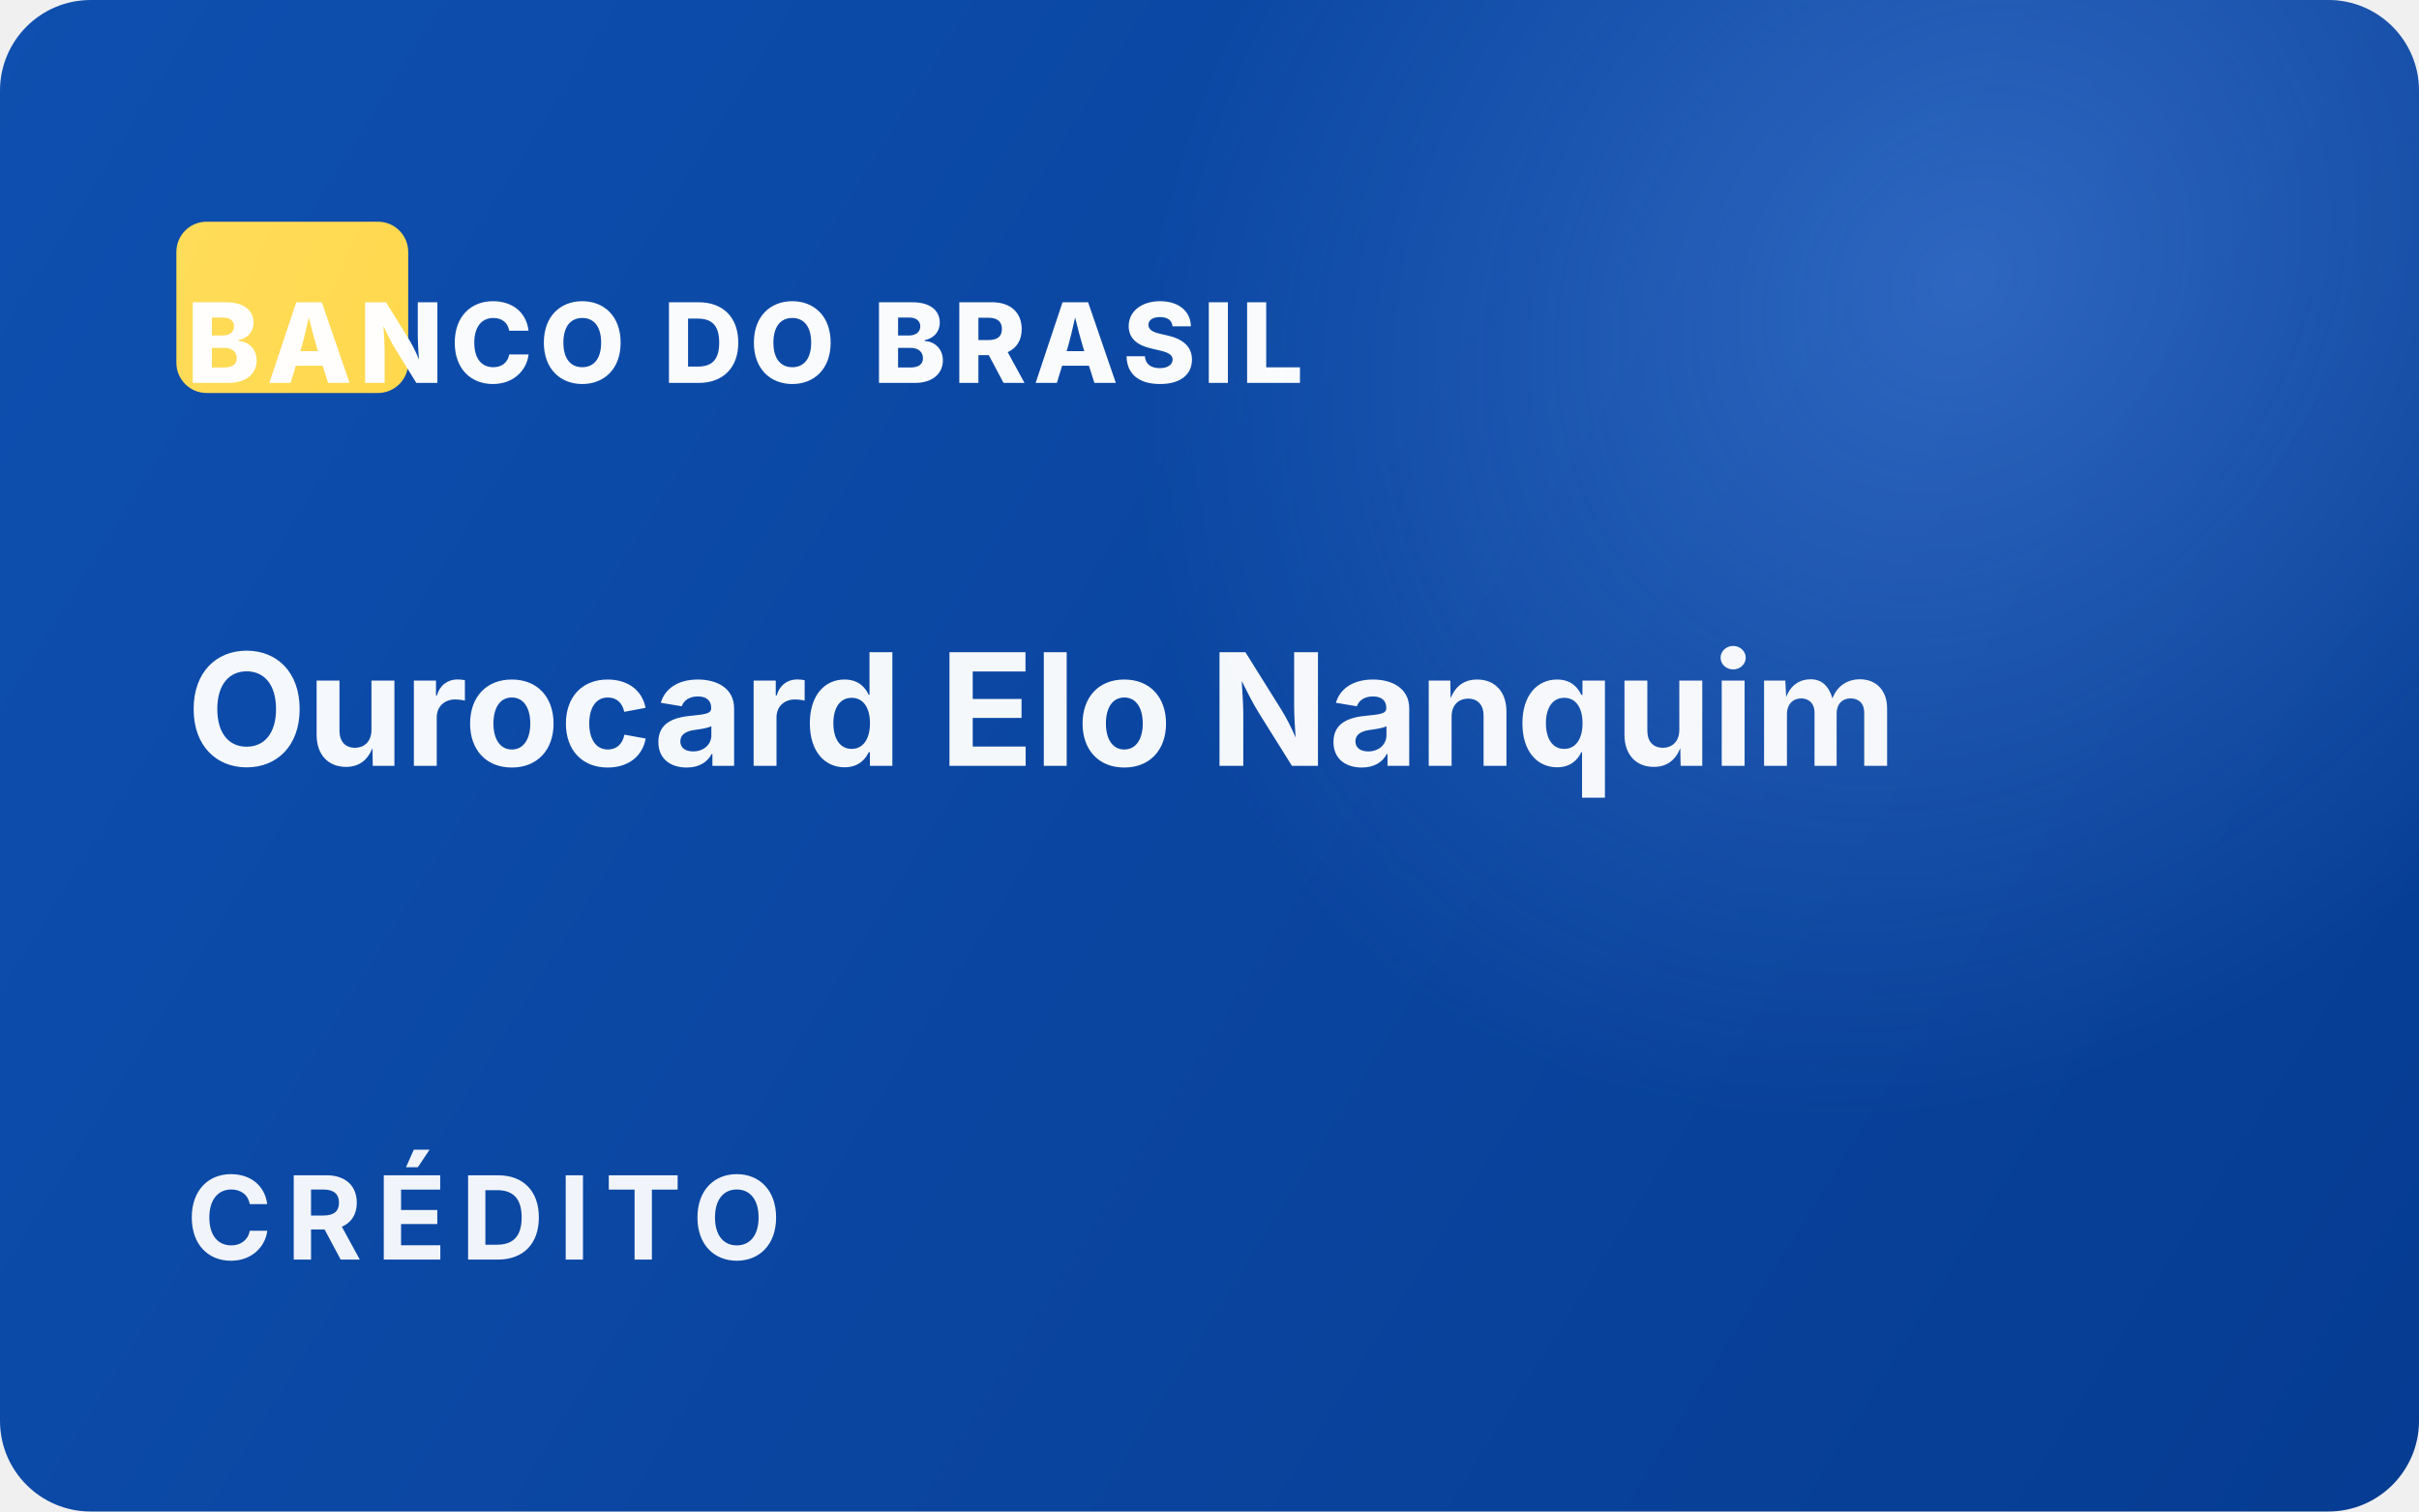
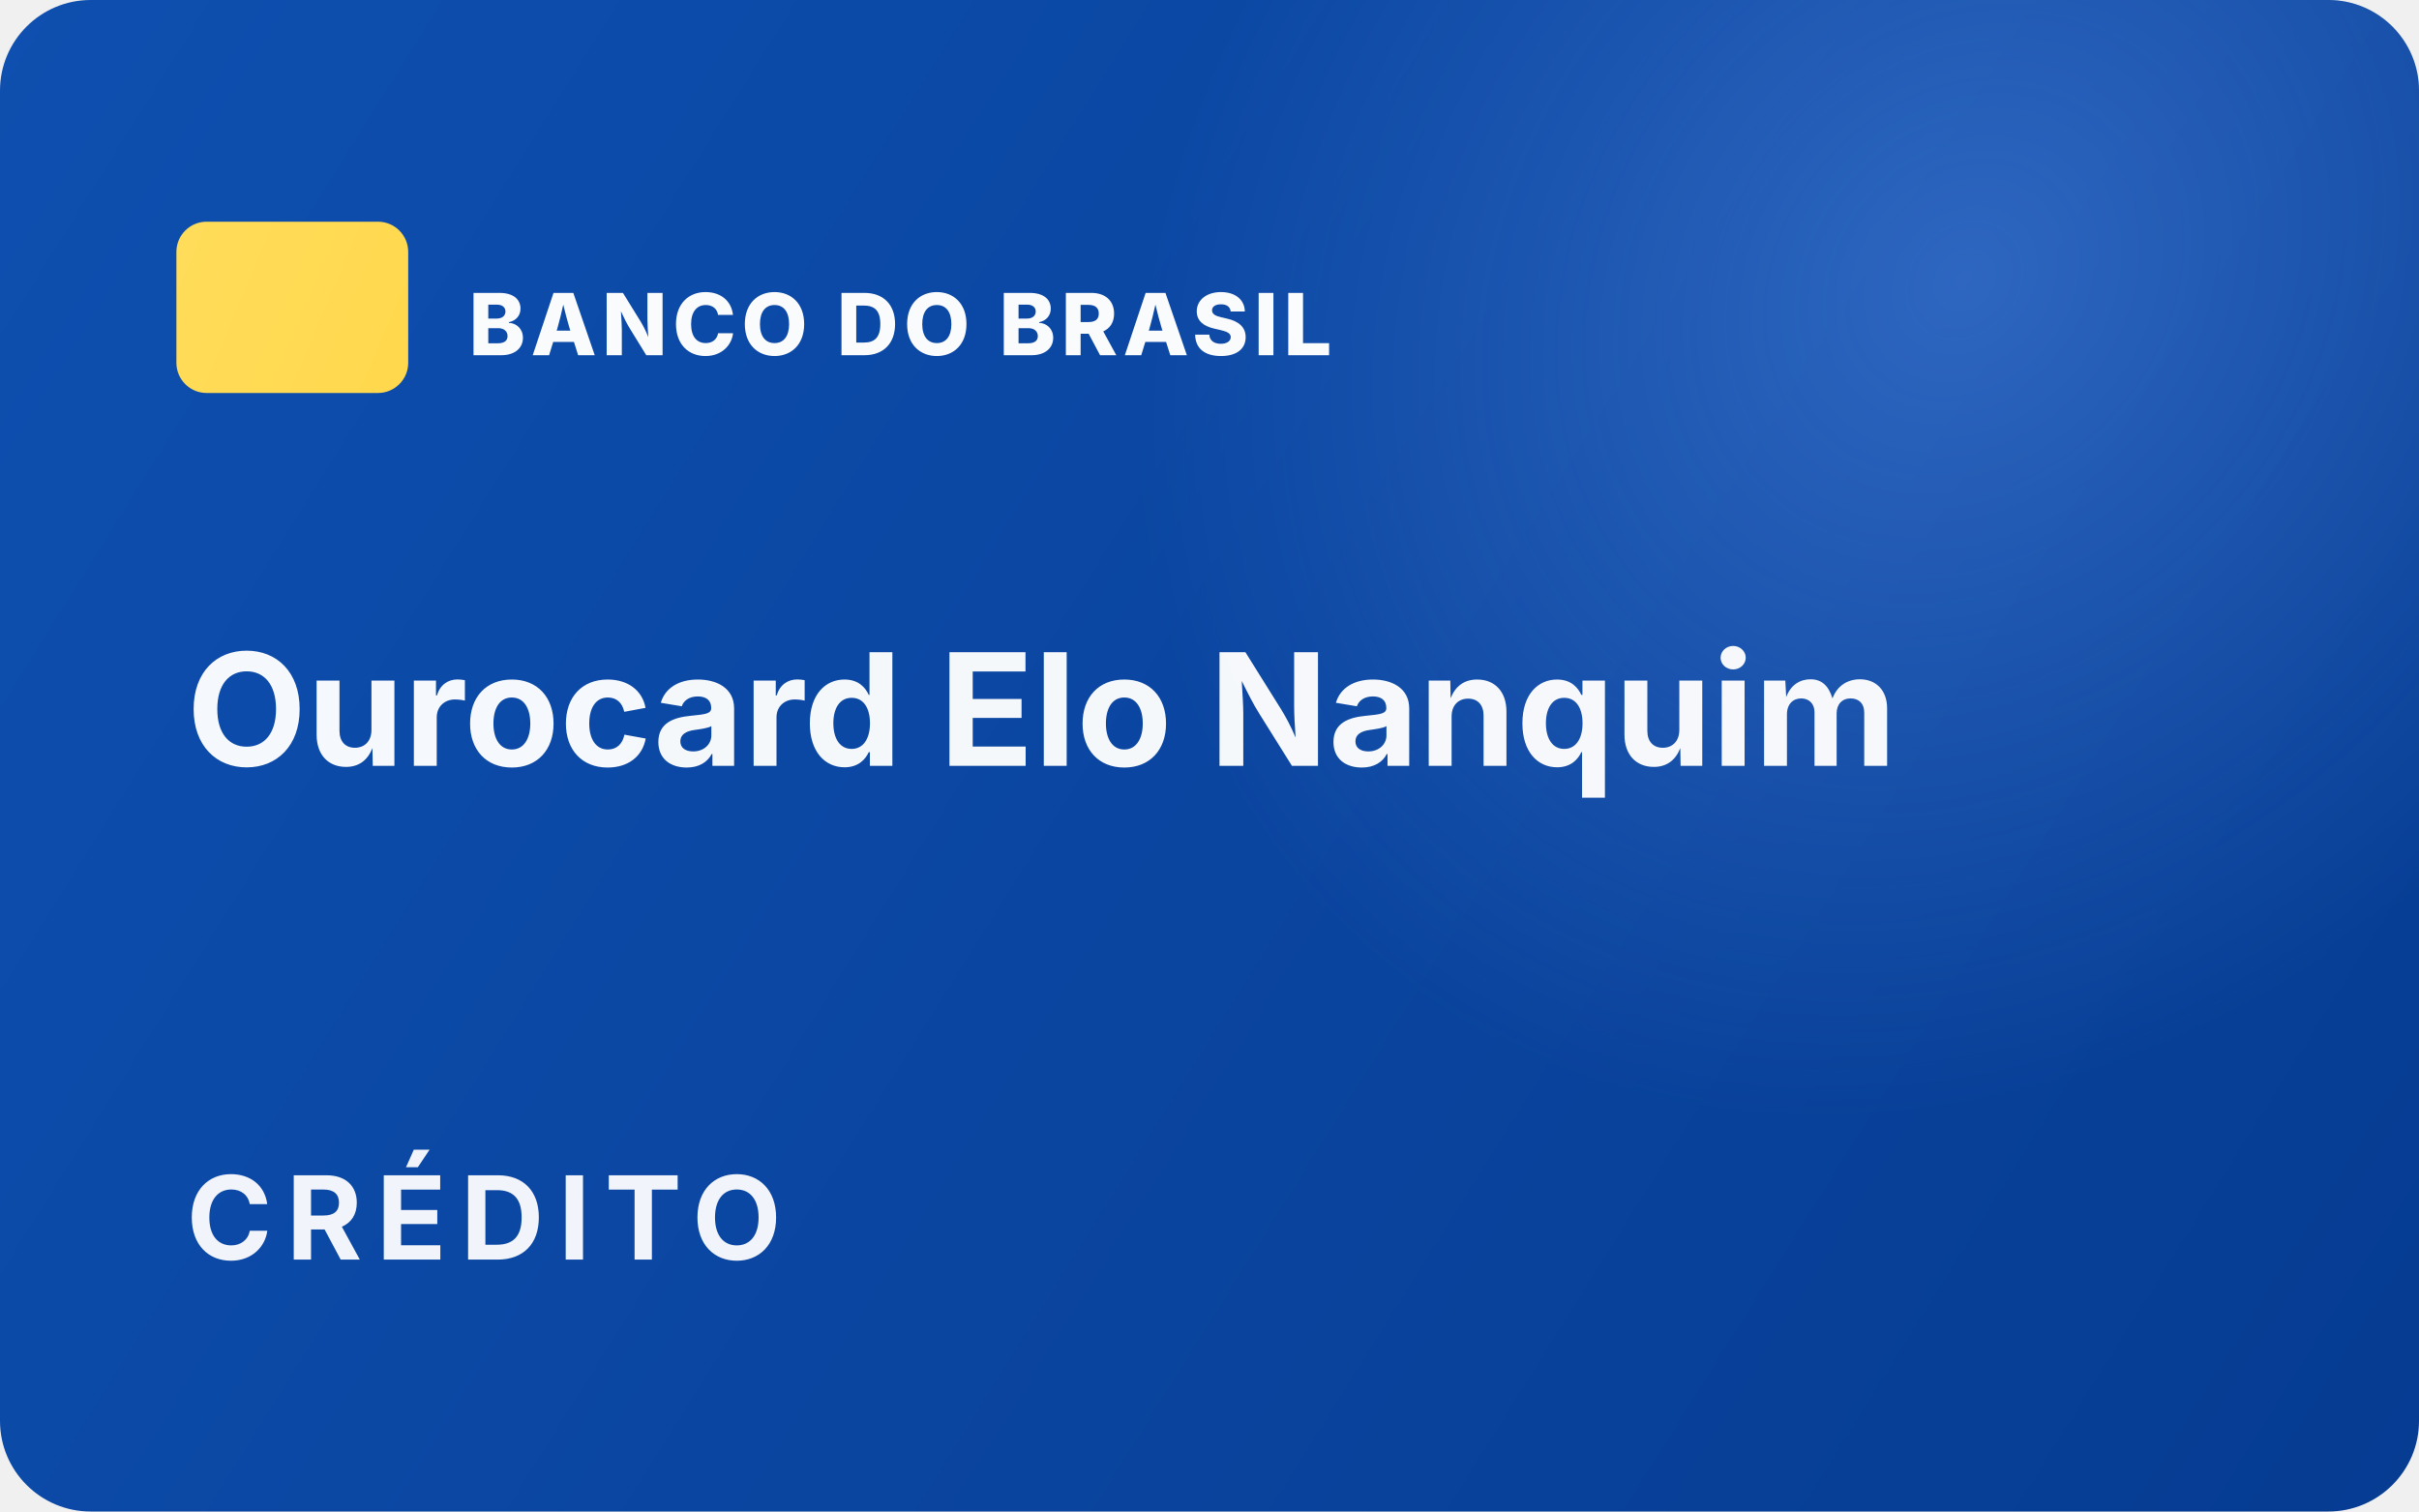
<svg xmlns="http://www.w3.org/2000/svg" width="960" height="600" viewBox="0 0 960 600" fill="none">
  <defs>
    <linearGradient id="bg" x1="0" y1="0" x2="960" y2="600" gradientUnits="userSpaceOnUse">
      <stop stop-color="#0E4FAF" />
      <stop offset="1" stop-color="#063C92" />
    </linearGradient>
    <radialGradient id="glow" cx="0" cy="0" r="1" gradientUnits="userSpaceOnUse" gradientTransform="translate(780 110) rotate(134) scale(360 300)">
      <stop stop-color="#6FA6FF" stop-opacity="0.36" />
      <stop offset="1" stop-color="#6FA6FF" stop-opacity="0" />
    </radialGradient>
    <linearGradient id="accent" x1="0" y1="0" x2="330" y2="140" gradientUnits="userSpaceOnUse">
      <stop stop-color="#FFE066" />
      <stop offset="1" stop-color="#FFD23A" />
    </linearGradient>
  </defs>
  <rect width="960" height="600" rx="36" fill="url(#bg)" />
  <rect width="960" height="600" rx="36" fill="url(#glow)" />
  <rect x="70" y="88" width="92" height="68" rx="12" fill="url(#accent)" />
-   <text x="74" y="152" fill="white" fill-opacity="0.98" font-family="Inter, Arial, sans-serif" font-size="44" font-weight="800" letter-spacing="0.06em">BANCO DO BRASIL</text>
+   <text x="186" y="141" fill="white" fill-opacity="0.98" font-family="Inter, Arial, sans-serif" font-size="34" font-weight="800" letter-spacing="0.06em">BANCO DO BRASIL</text>
  <text x="74" y="304" fill="white" fill-opacity="0.96" font-family="Inter, Arial, sans-serif" font-size="62" font-weight="700">Ourocard Elo Nanquim</text>
  <text x="74" y="500" fill="white" fill-opacity="0.94" font-family="Inter, Arial, sans-serif" font-size="46" font-weight="700" letter-spacing="0.12em">CRÉDITO</text>
</svg>
